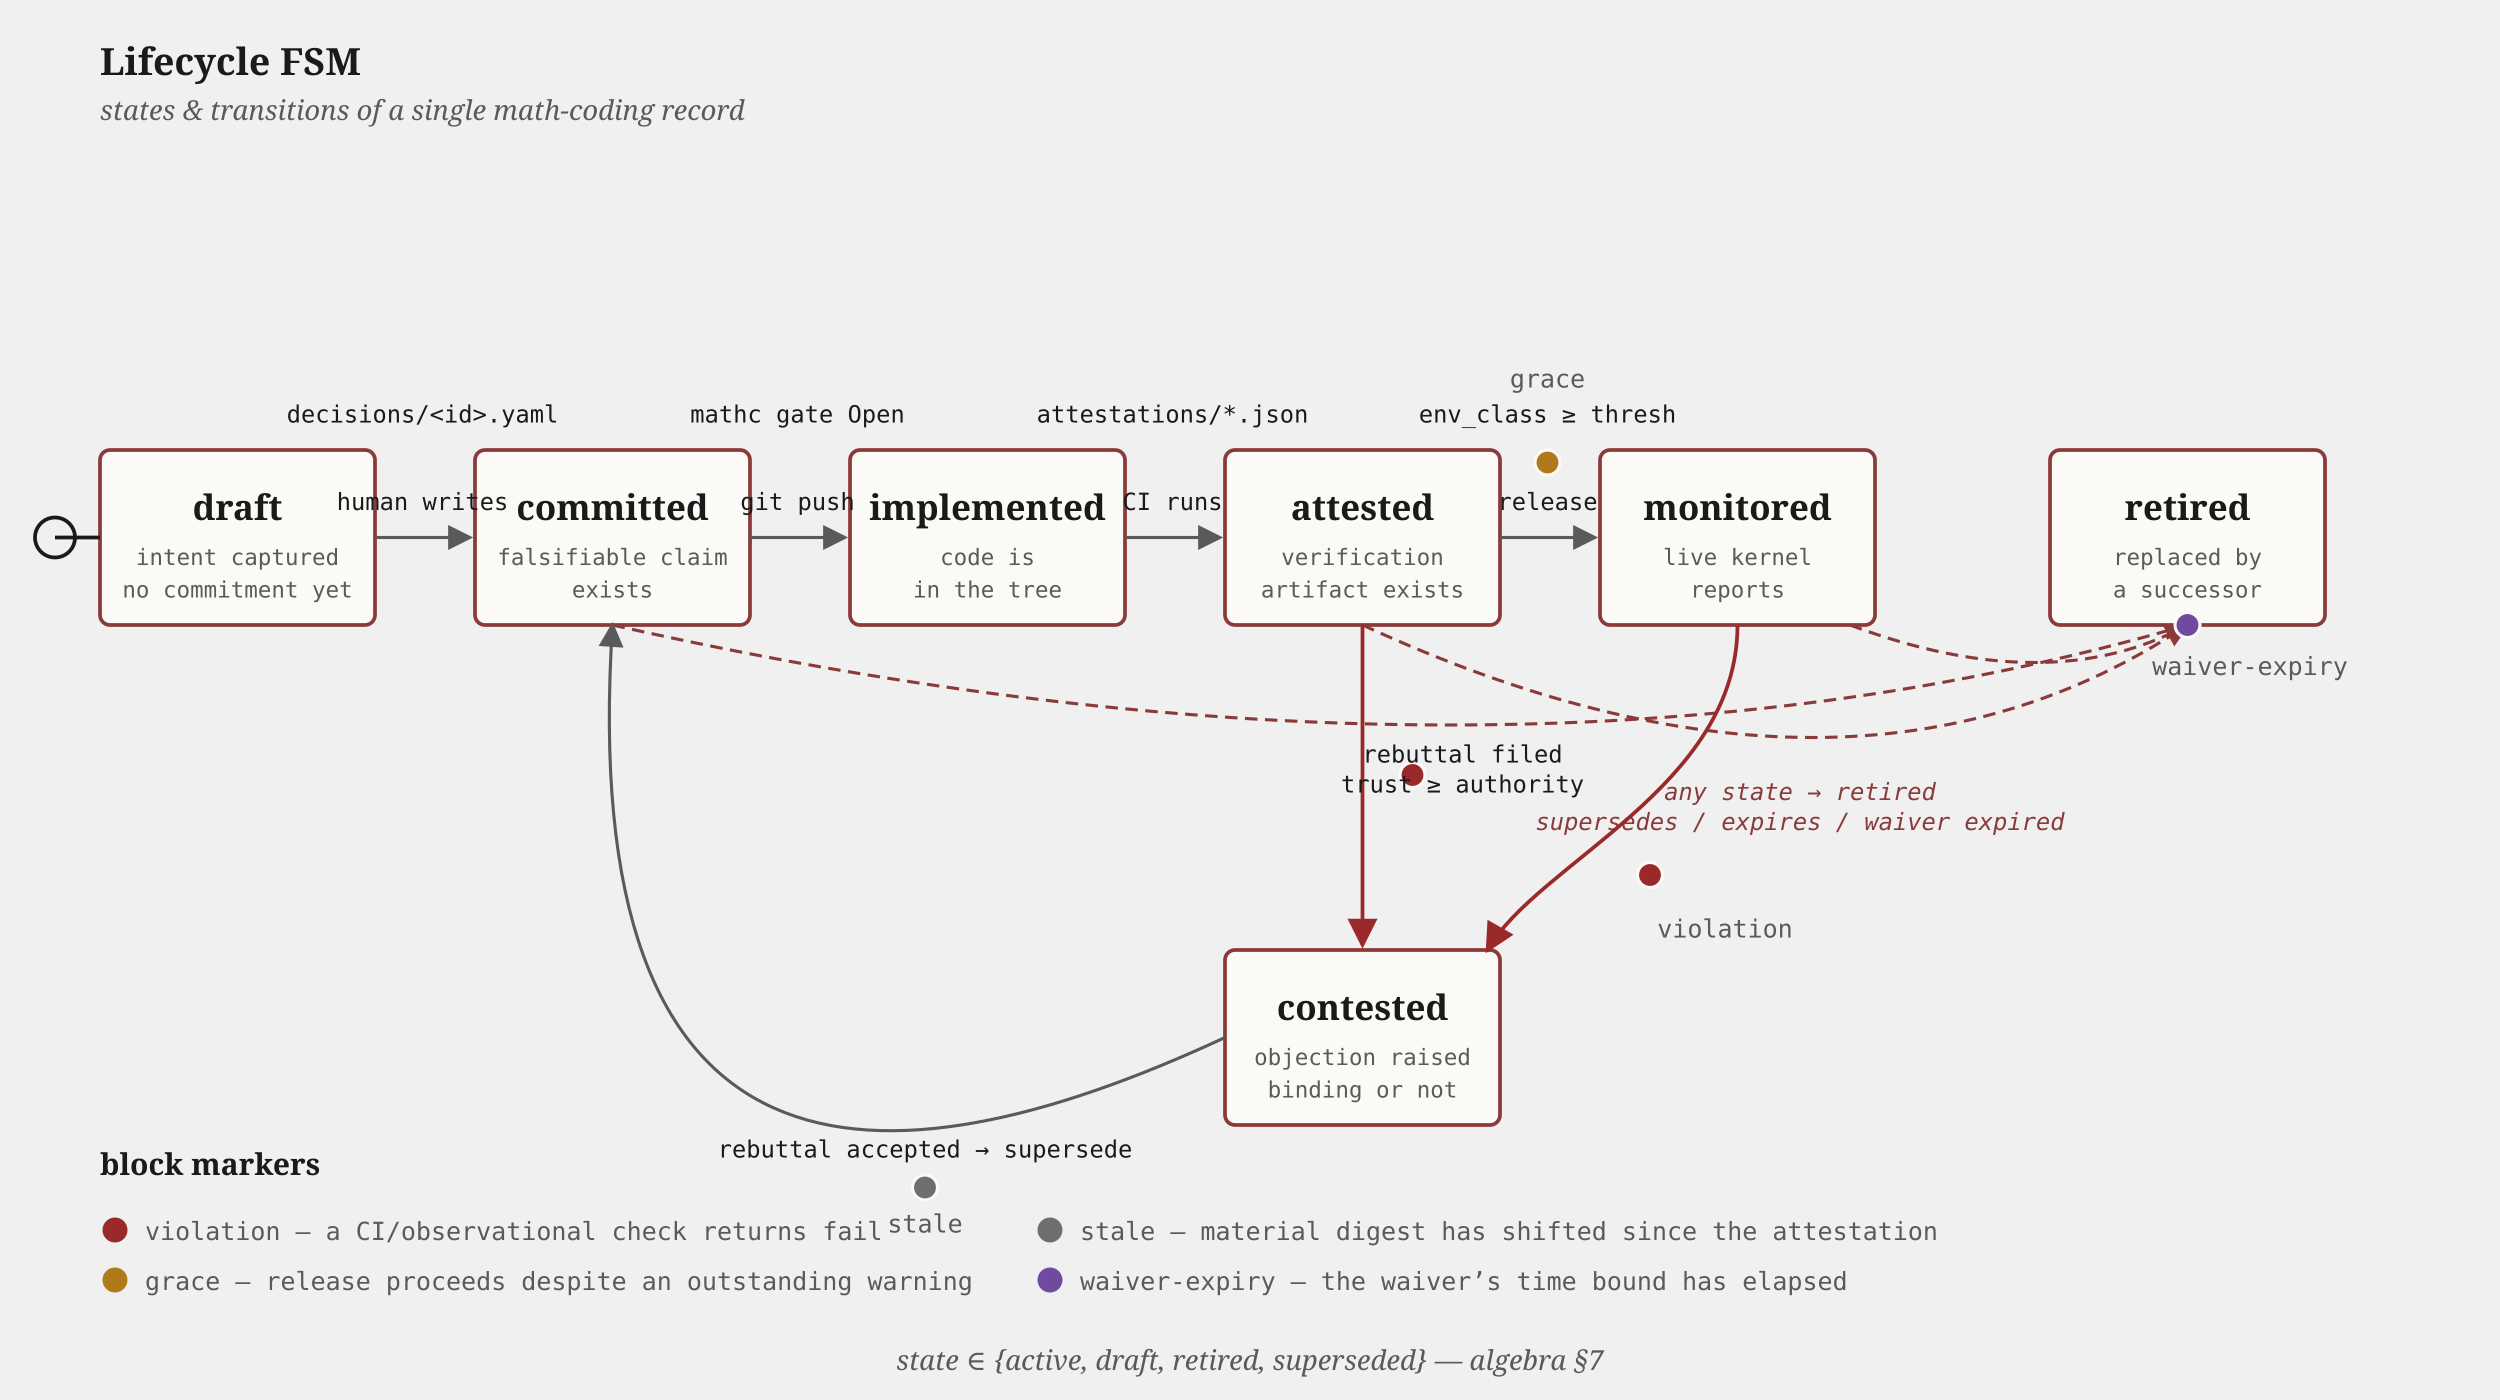
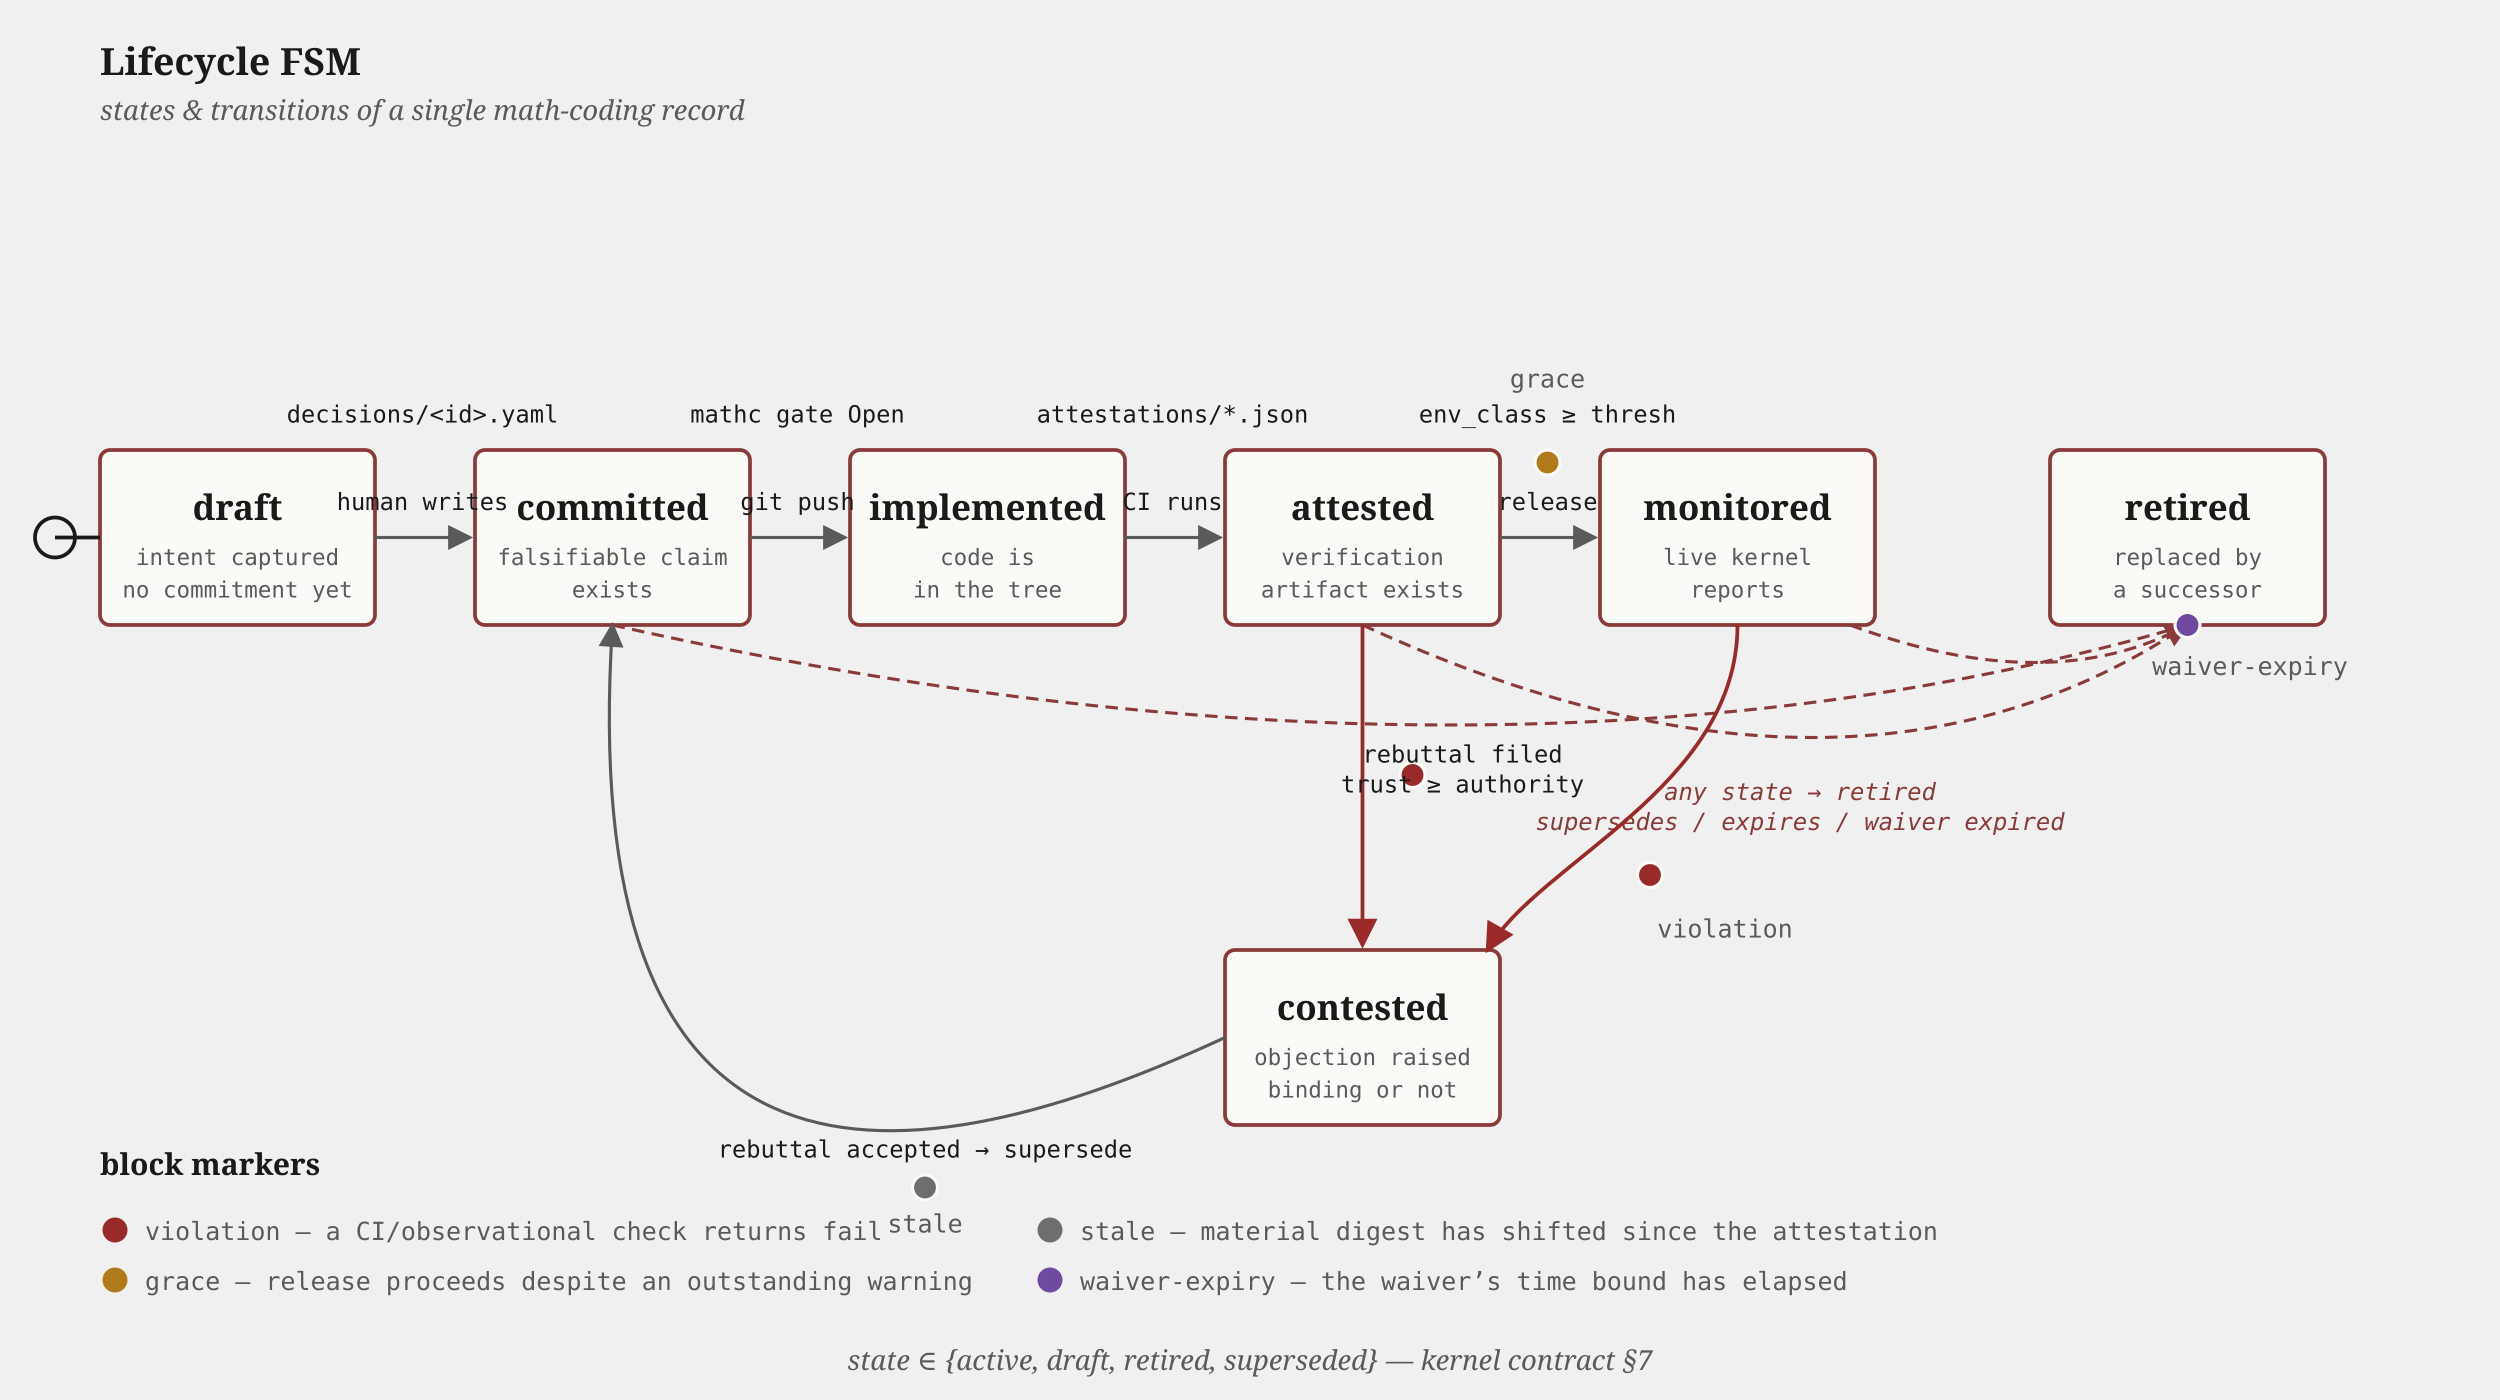
<svg xmlns="http://www.w3.org/2000/svg" viewBox="0 0 1000 560" role="img" aria-labelledby="lifecycle-title" preserveAspectRatio="xMidYMid meet">
  <defs>
    <style>
      .state-box { fill: #fbfaf6; stroke: #8b3a3a; stroke-width: 1.5; }
      .state-box-emph { fill: #ffffff; stroke: #8b3a3a; stroke-width: 2; }
      .state-text { font-family: Georgia, "Iowan Old Style", serif; font-size: 14px; fill: #1a1a1a; text-anchor: middle; font-weight: 600; }
      .state-sub { font-family: "SF Mono", Menlo, Consolas, monospace; font-size: 9px; fill: #5a5a5a; text-anchor: middle; }
      .arrow { stroke: #5a5a5a; stroke-width: 1.25; fill: none; }
      .arrow-emit { stroke: #8b3a3a; stroke-width: 1.25; fill: none; stroke-dasharray: 5 3; }
      .arrow-violation { stroke: #9a2929; stroke-width: 1.5; fill: none; }
      .tr-label { font-family: "SF Mono", Menlo, Consolas, monospace; font-size: 9.5px; fill: #1a1a1a; text-anchor: middle; }
      .tr-label-emit { font-family: "SF Mono", Menlo, Consolas, monospace; font-size: 9.5px; fill: #8b3a3a; text-anchor: middle; font-style: italic; }
      .legend-title { font-family: Georgia, serif; font-size: 12px; fill: #1a1a1a; font-weight: 600; }
      .legend-text { font-family: "SF Mono", Menlo, Consolas, monospace; font-size: 10px; fill: #5a5a5a; }
      .footer-text { font-family: Georgia, serif; font-size: 11px; fill: #5a5a5a; text-anchor: middle; font-style: italic; }
      .title-text { font-family: Georgia, serif; font-size: 15px; fill: #1a1a1a; font-weight: 600; }
      .subtitle-text { font-family: Georgia, serif; font-size: 11px; fill: #5a5a5a; font-style: italic; }
    </style>
    <marker id="arr" markerWidth="8" markerHeight="8" refX="7" refY="4" orient="auto">
      <path d="M0,0 L8,4 L0,8 z" fill="#5a5a5a" />
    </marker>
    <marker id="arr-ox" markerWidth="8" markerHeight="8" refX="7" refY="4" orient="auto">
      <path d="M0,0 L8,4 L0,8 z" fill="#8b3a3a" />
    </marker>
    <marker id="arr-red" markerWidth="8" markerHeight="8" refX="7" refY="4" orient="auto">
      <path d="M0,0 L8,4 L0,8 z" fill="#9a2929" />
    </marker>
  </defs>
  <text class="title-text" x="40" y="30">Lifecycle FSM</text>
  <text class="subtitle-text" x="40" y="48">states &amp; transitions of a single math-coding record</text>
  <g transform="translate(0, 80)">
    <rect class="state-box" x="40" y="100" width="110" height="70" rx="4" />
    <text class="state-text" x="95" y="128">draft</text>
    <text class="state-sub" x="95" y="146">intent captured</text>
    <text class="state-sub" x="95" y="159">no commitment yet</text>
    <rect class="state-box" x="190" y="100" width="110" height="70" rx="4" />
    <text class="state-text" x="245" y="128">committed</text>
    <text class="state-sub" x="245" y="146">falsifiable claim</text>
    <text class="state-sub" x="245" y="159">exists</text>
    <rect class="state-box" x="340" y="100" width="110" height="70" rx="4" />
    <text class="state-text" x="395" y="128">implemented</text>
    <text class="state-sub" x="395" y="146">code is</text>
    <text class="state-sub" x="395" y="159">in the tree</text>
    <rect class="state-box" x="490" y="100" width="110" height="70" rx="4" />
    <text class="state-text" x="545" y="128">attested</text>
    <text class="state-sub" x="545" y="146">verification</text>
    <text class="state-sub" x="545" y="159">artifact exists</text>
    <rect class="state-box" x="640" y="100" width="110" height="70" rx="4" />
    <text class="state-text" x="695" y="128">monitored</text>
    <text class="state-sub" x="695" y="146">live kernel</text>
    <text class="state-sub" x="695" y="159">reports</text>
    <rect class="state-box" x="820" y="100" width="110" height="70" rx="4" />
    <text class="state-text" x="875" y="128">retired</text>
    <text class="state-sub" x="875" y="146">replaced by</text>
    <text class="state-sub" x="875" y="159">a successor</text>
    <path class="arrow" d="M150,135 L188,135" marker-end="url(#arr)" />
    <text class="tr-label" x="169" y="124">human writes</text>
    <text class="tr-label" x="169" y="89">decisions/&lt;id&gt;.yaml</text>
    <path class="arrow" d="M300,135 L338,135" marker-end="url(#arr)" />
    <text class="tr-label" x="319" y="124">git push</text>
    <text class="tr-label" x="319" y="89">mathc gate Open</text>
    <path class="arrow" d="M450,135 L488,135" marker-end="url(#arr)" />
    <text class="tr-label" x="469" y="124">CI runs</text>
    <text class="tr-label" x="469" y="89">attestations/*.json</text>
    <path class="arrow" d="M600,135 L638,135" marker-end="url(#arr)" />
    <text class="tr-label" x="619" y="124">release</text>
    <text class="tr-label" x="619" y="89">env_class ≥ thresh</text>
    <circle cx="619" cy="105" r="5" fill="#b07a1a" stroke="#fbfaf6" stroke-width="1.25" />
    <text class="legend-text" x="619" y="75" text-anchor="middle">grace</text>
    <path class="arrow-emit" d="M245,170 Q600,250 875,170" />
    <path class="arrow-emit" d="M545,170 Q740,260 875,170" />
    <path class="arrow-emit" d="M740,170 Q820,200 875,170" marker-end="url(#arr-ox)" />
    <circle cx="875" cy="170" r="5" fill="#6f4a9e" stroke="#fbfaf6" stroke-width="1.25" />
    <text class="tr-label-emit" x="720" y="240">any state → retired</text>
    <text class="tr-label-emit" x="720" y="252">supersedes / expires / waiver expired</text>
    <text class="legend-text" x="900" y="190" text-anchor="middle">waiver-expiry</text>
    <rect class="state-box" x="490" y="300" width="110" height="70" rx="4" />
    <text class="state-text" x="545" y="328">contested</text>
    <text class="state-sub" x="545" y="346">objection raised</text>
    <text class="state-sub" x="545" y="359">binding or not</text>
    <path class="arrow-violation" d="M545,170 L545,298" marker-end="url(#arr-red)" />
    <circle cx="565" cy="230" r="5" fill="#9a2929" stroke="#fbfaf6" stroke-width="1.25" />
    <text class="tr-label" x="585" y="225" fill="#9a2929">rebuttal filed</text>
    <text class="tr-label" x="585" y="237" fill="#9a2929">trust ≥ authority</text>
    <path class="arrow-violation" d="M695,170 C 695,235 615,265 595,300" marker-end="url(#arr-red)" />
    <circle cx="660" cy="270" r="5" fill="#9a2929" stroke="#fbfaf6" stroke-width="1.25" />
    <text class="legend-text" x="690" y="295" text-anchor="middle">violation</text>
    <path class="arrow" d="M490,335 C 350,400 230,400 245,170" marker-end="url(#arr)" />
    <circle cx="370" cy="395" r="5" fill="#6e6e6e" stroke="#fbfaf6" stroke-width="1.25" />
    <text class="tr-label" x="370" y="383">rebuttal accepted → supersede</text>
    <text class="legend-text" x="370" y="413" text-anchor="middle">stale</text>
    <circle cx="22" cy="135" r="8" fill="none" stroke="#1a1a1a" stroke-width="1.5" />
    <line x1="22" y1="135" x2="40" y2="135" stroke="#1a1a1a" stroke-width="1.5" />
  </g>
  <g transform="translate(40, 470)">
    <text class="legend-title" x="0" y="0">block markers</text>
    <circle cx="6" cy="22" r="5" fill="#9a2929" />
    <text class="legend-text" x="18" y="26">violation — a CI/observational check returns fail</text>
    <circle cx="6" cy="42" r="5" fill="#b07a1a" />
    <text class="legend-text" x="18" y="46">grace — release proceeds despite an outstanding warning</text>
    <circle cx="380" cy="22" r="5" fill="#6e6e6e" />
    <text class="legend-text" x="392" y="26">stale — material digest has shifted since the attestation</text>
    <circle cx="380" cy="42" r="5" fill="#6f4a9e" />
    <text class="legend-text" x="392" y="46">waiver-expiry — the waiver’s time bound has elapsed</text>
  </g>
-   <text class="footer-text" x="500" y="548">state ∈ {active, draft, retired, superseded} — algebra §7</text>
+   <text class="footer-text" x="500" y="548">state ∈ {active, draft, retired, superseded} — kernel contract §7</text>
</svg>
